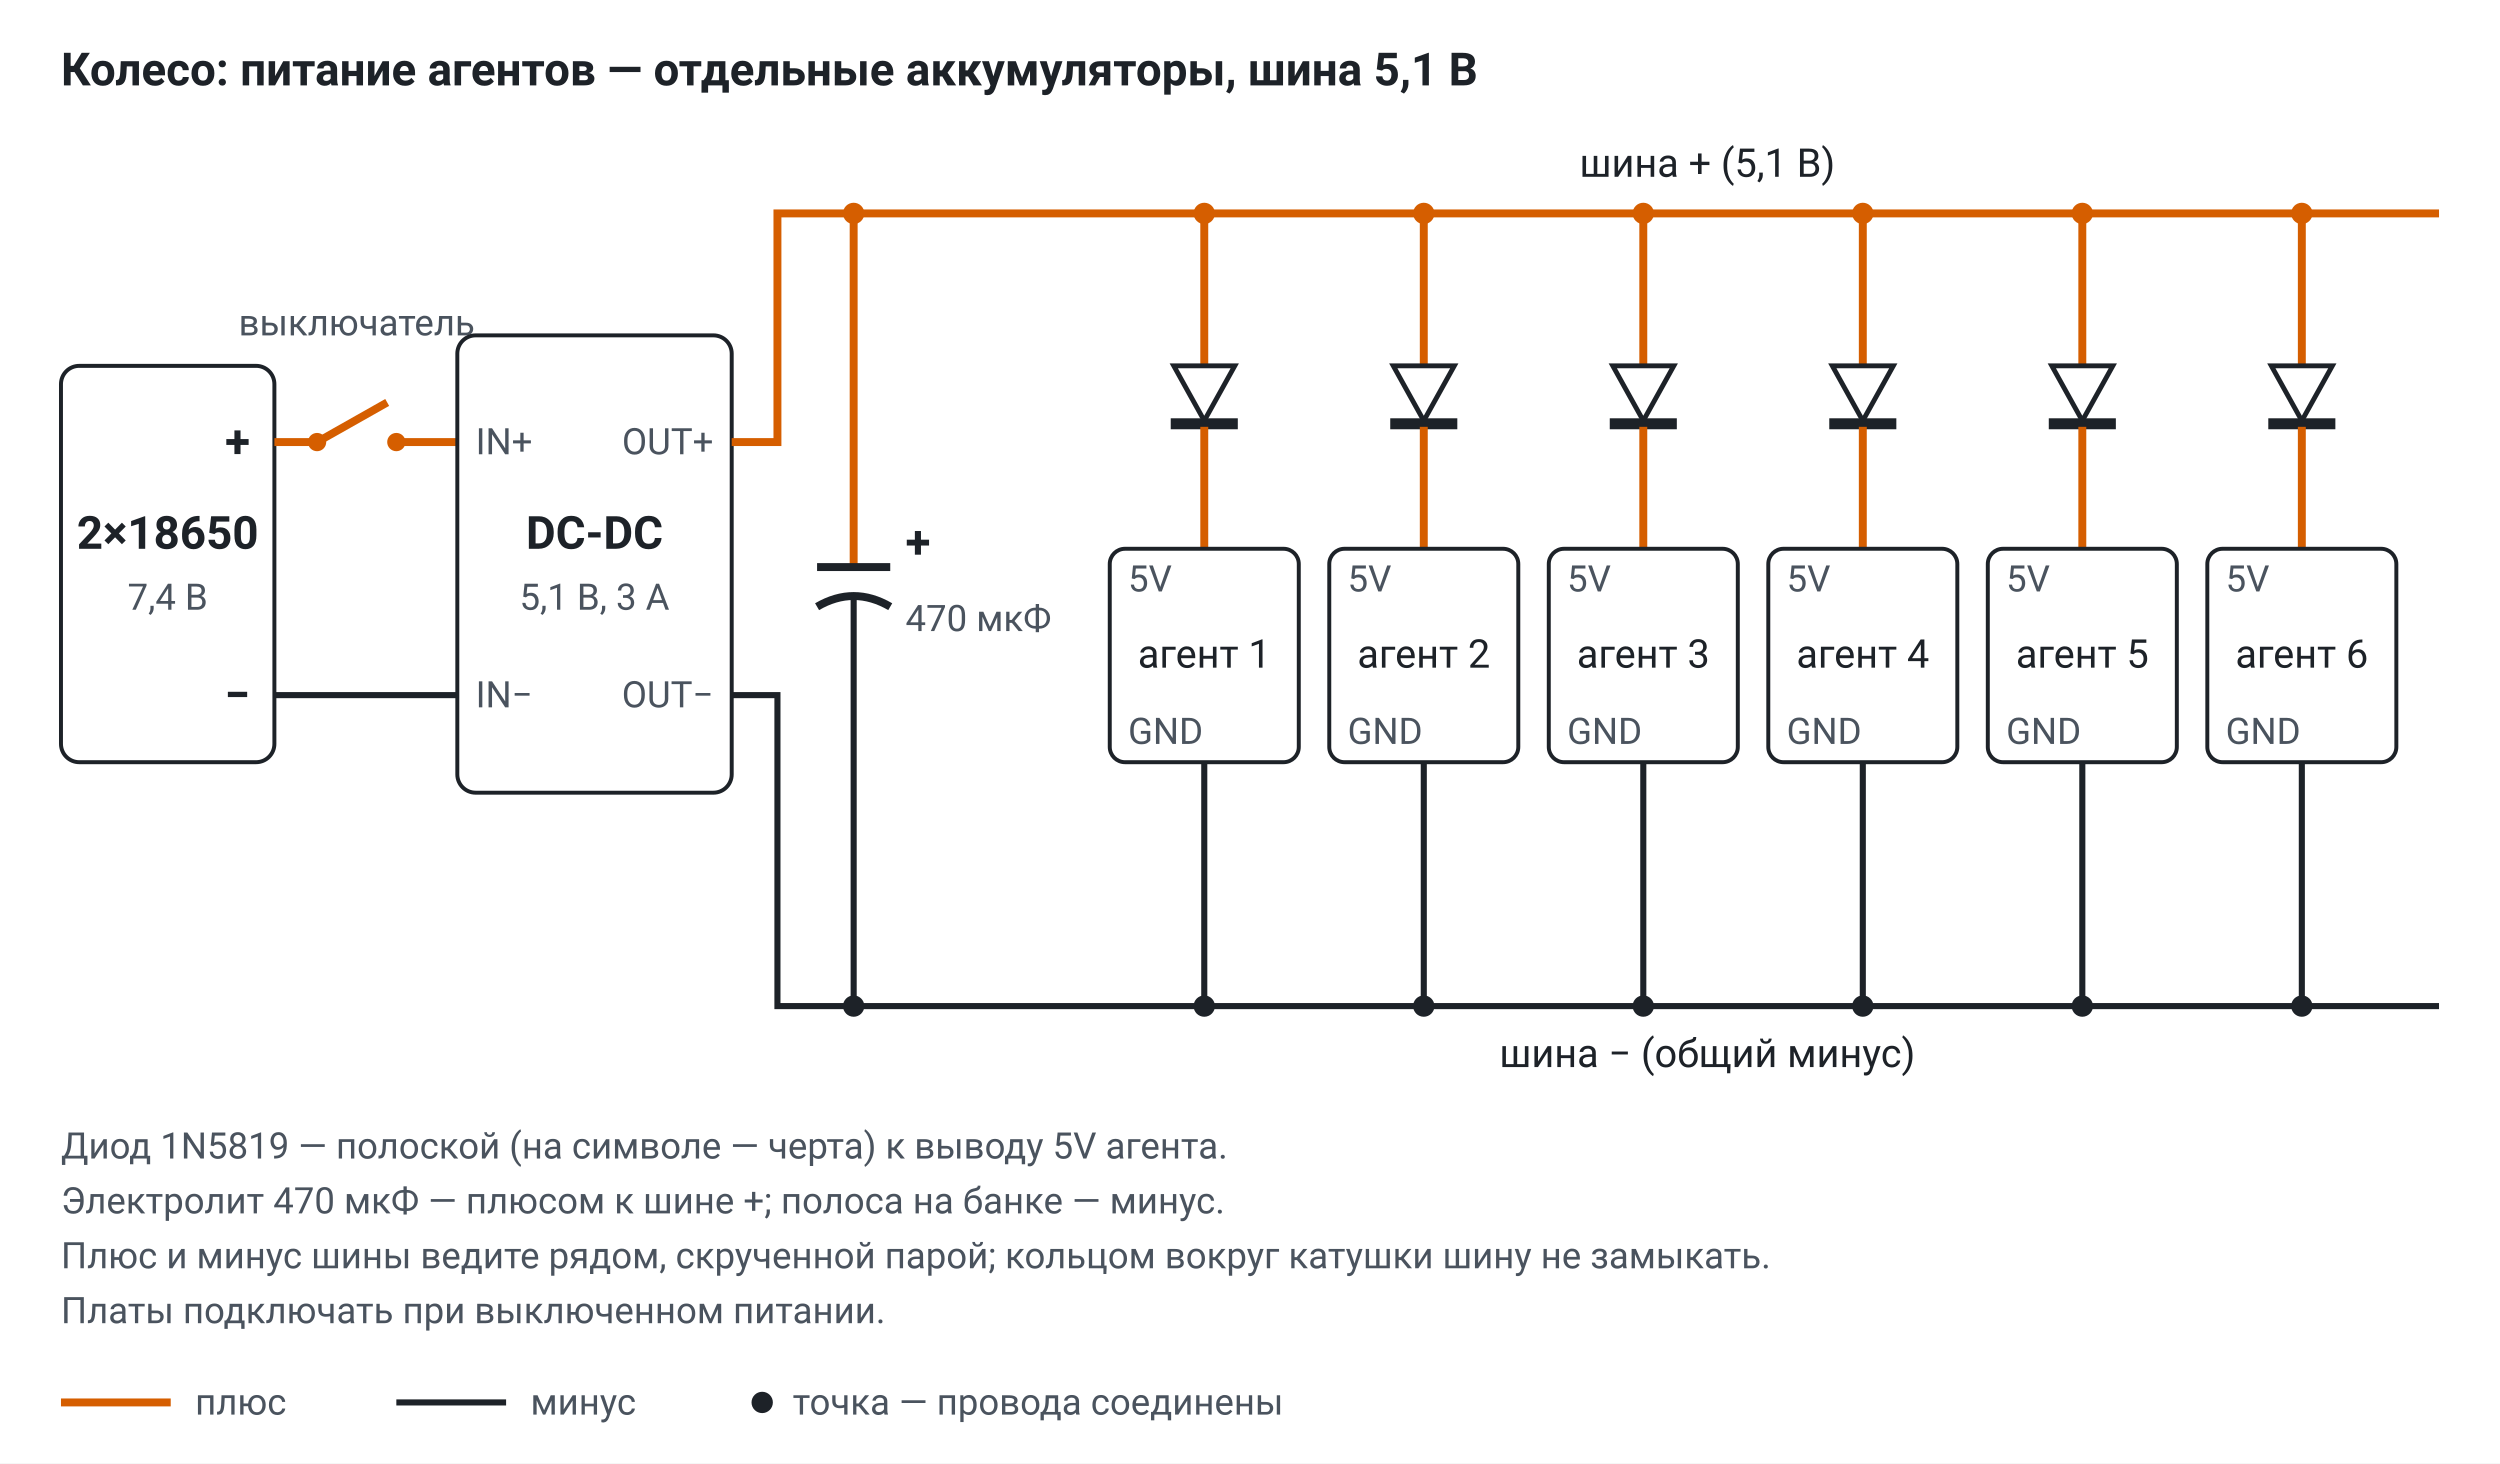
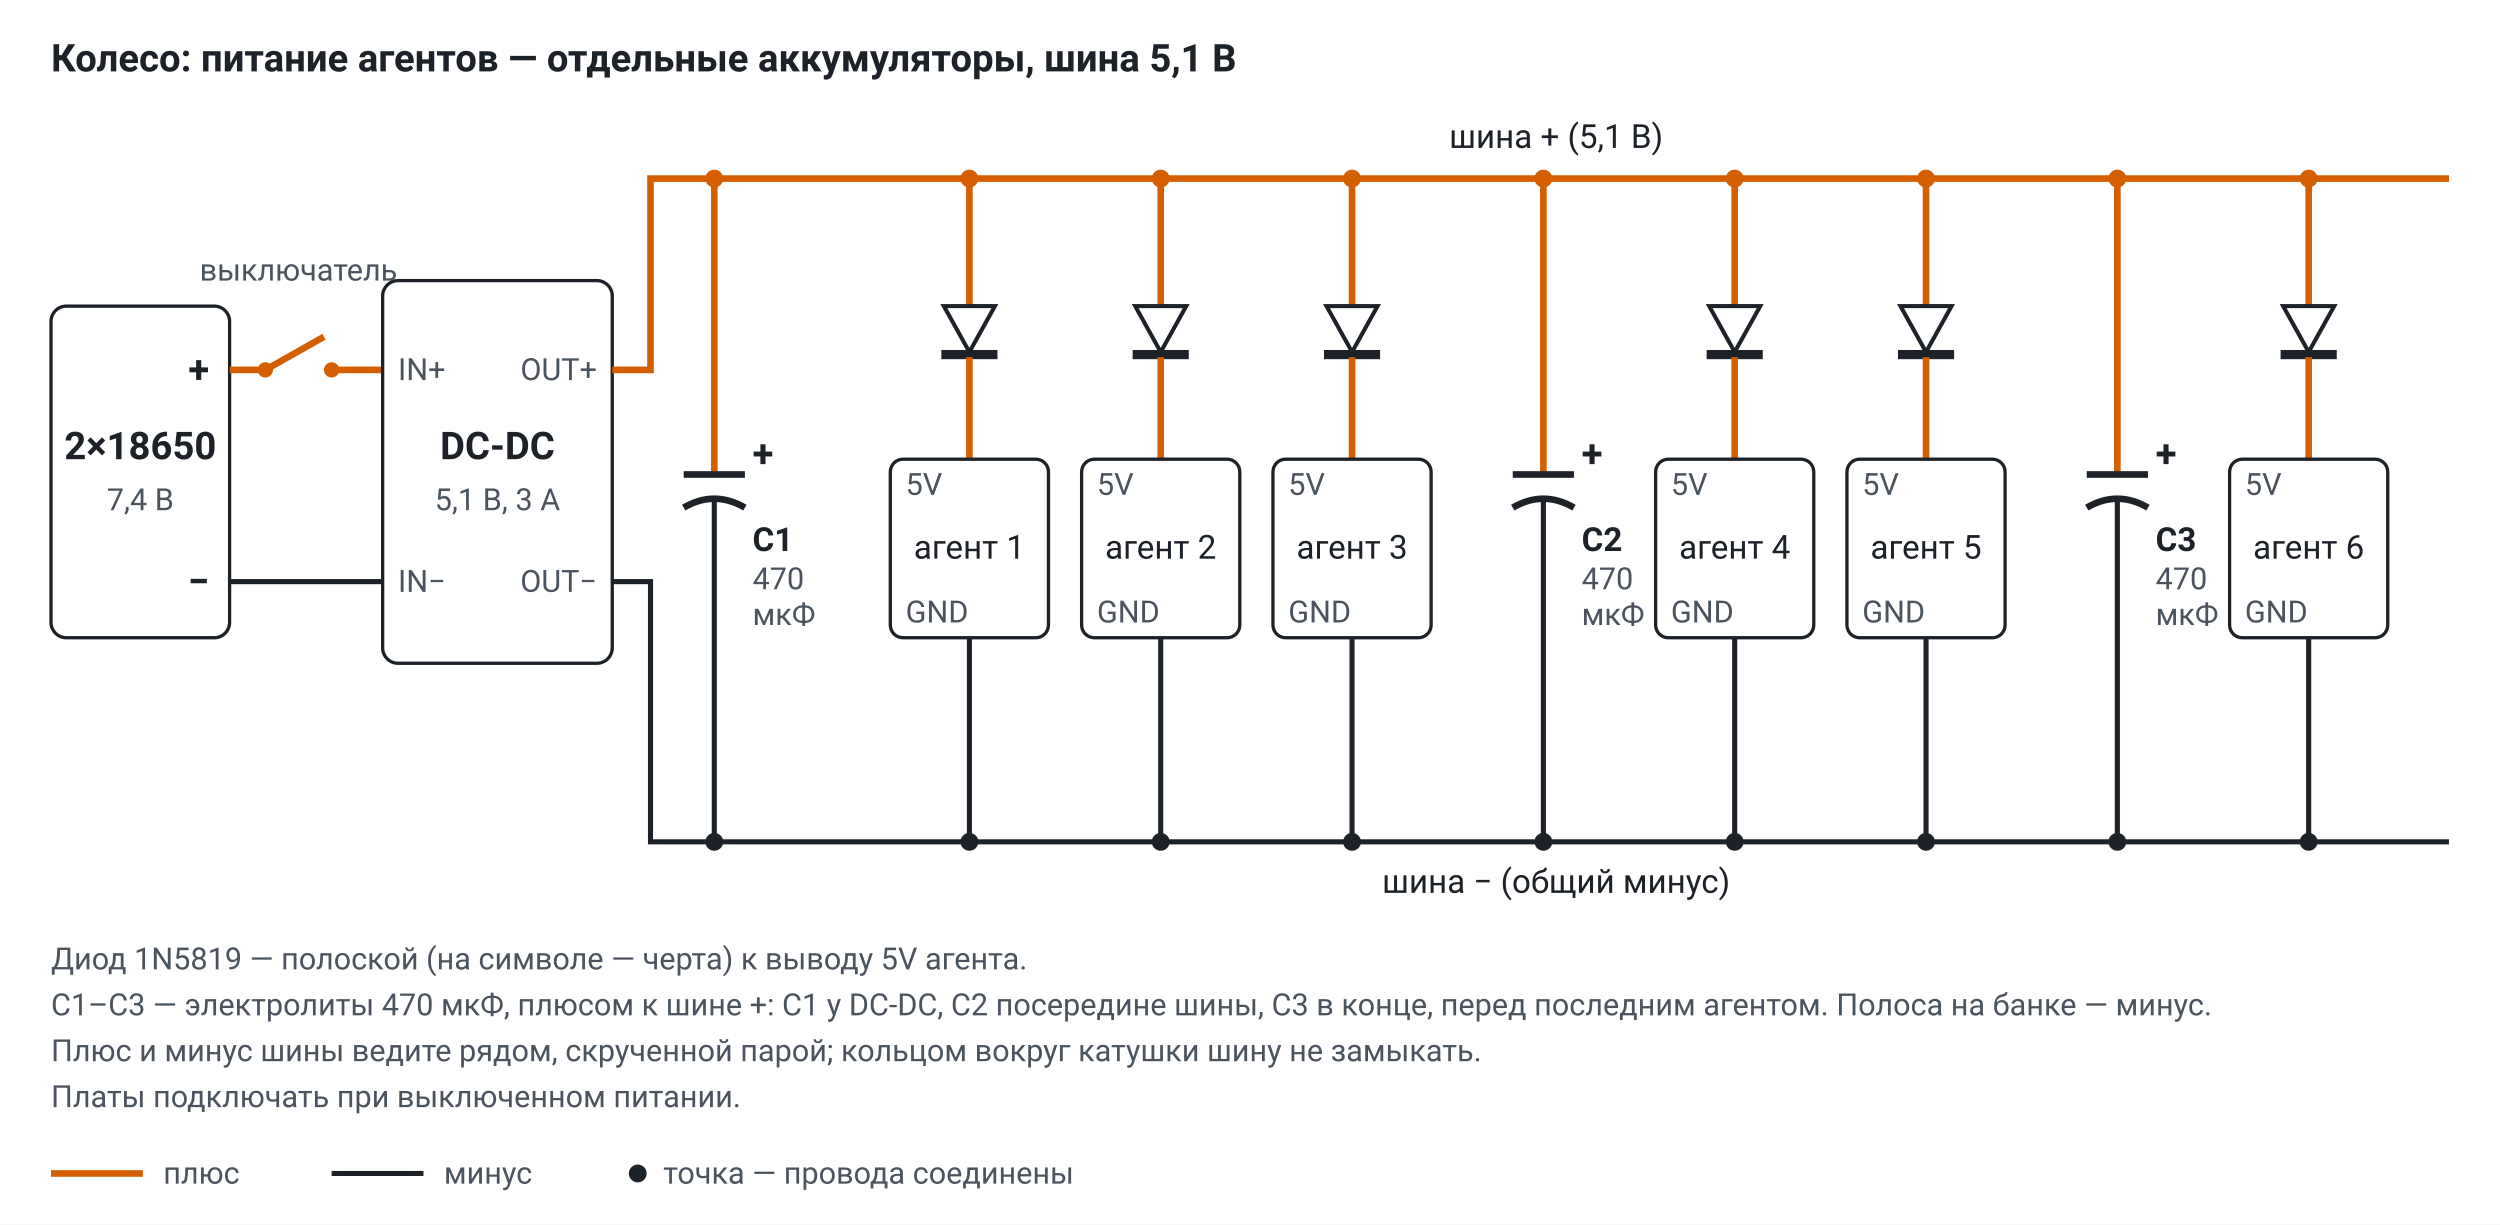
- <svg xmlns="http://www.w3.org/2000/svg" viewBox="0 0 820 480" width="820" height="480" role="img">
+ <svg xmlns="http://www.w3.org/2000/svg" viewBox="0 0 980 480" width="980" height="480" role="img">
  <style>
text{font-family:system-ui,-apple-system,"Segoe UI",Roboto,sans-serif;fill:#1d2228}
- .h{font-size:15px;font-weight:600}.t{font-size:13px}.s{font-size:12px;fill:#4a535e}
+ .h{font-size:15px;font-weight:600}.t{font-size:13px}.s{font-size:12px;fill:#4a535e}.x{font-size:10.5px;fill:#4a535e}
+ .b{font-weight:600}
.box{fill:#fff;stroke:#1d2228;stroke-width:1.3}
.p{stroke:#D55E00;stroke-width:2.6;fill:none}.m{stroke:#1d2228;stroke-width:2;fill:none}
.pl{stroke:#1d2228;stroke-width:2.6;fill:none}.d{fill:none;stroke:#1d2228;stroke-width:1.6}
+ .sig{stroke:#0072B2;stroke-width:1.8;fill:none;stroke-dasharray:6 4}
+ .tube{fill:#eef1f4;stroke:#1d2228;stroke-width:1.2;fill-rule:evenodd}
+ .wind{stroke:#7a828c;stroke-width:1.1}
+ .ax{stroke:#7a828c;stroke-width:5;fill:none}
+ .fr{fill:#f6f3ec;stroke:#b9b0a0;stroke-width:1.2}
+ .dash{stroke-dasharray:5 4}
</style>
-   <rect width="820" height="480" fill="#ffffff" />
+   <rect width="980" height="480" fill="#ffffff" />
  <text class="h" x="20" y="28">Колесо: питание агентов — отдельные аккумуляторы, шина 5,1 В</text>
  <rect class="box" x="20" y="120" width="70" height="130" rx="6" />
  <text class="h" x="55" y="180" text-anchor="middle">2×18650</text>
  <text class="s" x="55" y="200" text-anchor="middle">7,4 В</text>
  <text class="h" x="82" y="150" text-anchor="end">+</text>
  <text class="h" x="82" y="233" text-anchor="end">−</text>
  <line class="p" x1="90" y1="145" x2="104" y2="145" />
  <circle cx="104" cy="145" r="3" fill="#D55E00" />
  <circle cx="130" cy="145" r="3" fill="#D55E00" />
  <line class="p" x1="104" y1="145" x2="127" y2="132" />
  <line class="p" x1="130" y1="145" x2="150" y2="145" />
  <text class="s" x="117" y="110" text-anchor="middle">выключатель</text>
  <line class="m" x1="90" y1="228" x2="150" y2="228" />
  <rect class="box" x="150" y="110" width="90" height="150" rx="6" />
  <text class="h" x="195" y="180" text-anchor="middle">DC-DC</text>
  <text class="s" x="195" y="200" text-anchor="middle">5,1 В, 3 А</text>
  <text class="s" x="156" y="149">IN+</text>
  <text class="s" x="156" y="232">IN−</text>
  <text class="s" x="234" y="149" text-anchor="end">OUT+</text>
  <text class="s" x="234" y="232" text-anchor="end">OUT−</text>
-   <path class="p" d="M240 145 H255 V70 H800" />
-   <path class="m" d="M240 228 H255 V330 H800" />
-   <text class="t" x="560" y="58" text-anchor="middle">шина + (5,1 В)</text>
-   <text class="t" x="560" y="350" text-anchor="middle">шина − (общий минус)</text>
+   <path class="p" d="M240 145 H255 V70 H960" />
+   <path class="m" d="M240 228 H255 V330 H960" />
+   <text class="t" x="610" y="58" text-anchor="middle">шина + (5,1 В)</text>
+   <text class="t" x="610" y="350" text-anchor="middle">шина − (общий минус)</text>
  <line class="p" x1="280" y1="70" x2="280" y2="186" />
  <line class="pl" x1="268" y1="186" x2="292" y2="186" />
  <path class="pl" d="M268 199 Q280 192 292 199" />
  <line class="m" x1="280" y1="196" x2="280" y2="330" />
-   <text class="h" x="297" y="183">+</text>
-   <text class="s" x="297" y="207">470 мкФ</text>
+   <text class="h" x="295" y="183">+</text>
+   <text class="t b" x="295" y="216">C1</text>
+   <text class="s" x="295" y="231">470</text>
+   <text class="s" x="295" y="245">мкФ</text>
  <circle cx="280" cy="70" r="3.5" fill="#D55E00" />
  <circle cx="280" cy="330" r="3.5" fill="#1d2228" />
-   <g id="ag" transform="translate(24,0)">
-     <line class="p" x1="371" y1="70" x2="371" y2="120" />
-     <polygon class="d" points="361,120 381,120 371,138" />
-     <line class="pl" x1="360" y1="139" x2="382" y2="139" style="stroke-width:3.6" />
-     <line class="p" x1="371" y1="140" x2="371" y2="180" />
-     <circle cx="371" cy="70" r="3.5" fill="#D55E00" />
-     <rect class="box" x="340" y="180" width="62" height="70" rx="5" />
-     <text class="s" x="346" y="194">5V</text>
-     <text class="s" x="346" y="244">GND</text>
-     <line class="m" x1="371" y1="250" x2="371" y2="330" />
-     <circle cx="371" cy="330" r="3.5" fill="#1d2228" />
-   </g>
-   <text class="t" x="395" y="219" text-anchor="middle">агент 1</text>
-   <use href="#ag" x="72" />
-   <text class="t" x="467" y="219" text-anchor="middle">агент 2</text>
-   <use href="#ag" x="144" />
-   <text class="t" x="539" y="219" text-anchor="middle">агент 3</text>
-   <use href="#ag" x="216" />
-   <text class="t" x="611" y="219" text-anchor="middle">агент 4</text>
-   <use href="#ag" x="288" />
-   <text class="t" x="683" y="219" text-anchor="middle">агент 5</text>
-   <use href="#ag" x="360" />
-   <text class="t" x="755" y="219" text-anchor="middle">агент 6</text>
+   <line class="p" x1="380" y1="70" x2="380" y2="120" />
+   <polygon class="d" points="370,120 390,120 380,138" />
+   <line class="pl" x1="369" y1="139" x2="391" y2="139" style="stroke-width:3.6" />
+   <line class="p" x1="380" y1="140" x2="380" y2="180" />
+   <circle cx="380" cy="70" r="3.5" fill="#D55E00" />
+   <rect class="box" x="349" y="180" width="62" height="70" rx="5" />
+   <text class="s" x="355" y="194">5V</text>
+   <text class="s" x="355" y="244">GND</text>
+   <text class="t" x="380" y="219" text-anchor="middle">агент 1</text>
+   <line class="m" x1="380" y1="250" x2="380" y2="330" />
+   <circle cx="380" cy="330" r="3.5" fill="#1d2228" />
+   <line class="p" x1="455" y1="70" x2="455" y2="120" />
+   <polygon class="d" points="445,120 465,120 455,138" />
+   <line class="pl" x1="444" y1="139" x2="466" y2="139" style="stroke-width:3.6" />
+   <line class="p" x1="455" y1="140" x2="455" y2="180" />
+   <circle cx="455" cy="70" r="3.5" fill="#D55E00" />
+   <rect class="box" x="424" y="180" width="62" height="70" rx="5" />
+   <text class="s" x="430" y="194">5V</text>
+   <text class="s" x="430" y="244">GND</text>
+   <text class="t" x="455" y="219" text-anchor="middle">агент 2</text>
+   <line class="m" x1="455" y1="250" x2="455" y2="330" />
+   <circle cx="455" cy="330" r="3.5" fill="#1d2228" />
+   <line class="p" x1="530" y1="70" x2="530" y2="120" />
+   <polygon class="d" points="520,120 540,120 530,138" />
+   <line class="pl" x1="519" y1="139" x2="541" y2="139" style="stroke-width:3.6" />
+   <line class="p" x1="530" y1="140" x2="530" y2="180" />
+   <circle cx="530" cy="70" r="3.5" fill="#D55E00" />
+   <rect class="box" x="499" y="180" width="62" height="70" rx="5" />
+   <text class="s" x="505" y="194">5V</text>
+   <text class="s" x="505" y="244">GND</text>
+   <text class="t" x="530" y="219" text-anchor="middle">агент 3</text>
+   <line class="m" x1="530" y1="250" x2="530" y2="330" />
+   <circle cx="530" cy="330" r="3.5" fill="#1d2228" />
+   <line class="p" x1="605" y1="70" x2="605" y2="186" />
+   <line class="pl" x1="593" y1="186" x2="617" y2="186" />
+   <path class="pl" d="M593 199 Q605 192 617 199" />
+   <line class="m" x1="605" y1="196" x2="605" y2="330" />
+   <text class="h" x="620" y="183">+</text>
+   <text class="t b" x="620" y="216">C2</text>
+   <text class="s" x="620" y="231">470</text>
+   <text class="s" x="620" y="245">мкФ</text>
+   <circle cx="605" cy="70" r="3.5" fill="#D55E00" />
+   <circle cx="605" cy="330" r="3.5" fill="#1d2228" />
+   <line class="p" x1="680" y1="70" x2="680" y2="120" />
+   <polygon class="d" points="670,120 690,120 680,138" />
+   <line class="pl" x1="669" y1="139" x2="691" y2="139" style="stroke-width:3.6" />
+   <line class="p" x1="680" y1="140" x2="680" y2="180" />
+   <circle cx="680" cy="70" r="3.5" fill="#D55E00" />
+   <rect class="box" x="649" y="180" width="62" height="70" rx="5" />
+   <text class="s" x="655" y="194">5V</text>
+   <text class="s" x="655" y="244">GND</text>
+   <text class="t" x="680" y="219" text-anchor="middle">агент 4</text>
+   <line class="m" x1="680" y1="250" x2="680" y2="330" />
+   <circle cx="680" cy="330" r="3.5" fill="#1d2228" />
+   <line class="p" x1="755" y1="70" x2="755" y2="120" />
+   <polygon class="d" points="745,120 765,120 755,138" />
+   <line class="pl" x1="744" y1="139" x2="766" y2="139" style="stroke-width:3.6" />
+   <line class="p" x1="755" y1="140" x2="755" y2="180" />
+   <circle cx="755" cy="70" r="3.5" fill="#D55E00" />
+   <rect class="box" x="724" y="180" width="62" height="70" rx="5" />
+   <text class="s" x="730" y="194">5V</text>
+   <text class="s" x="730" y="244">GND</text>
+   <text class="t" x="755" y="219" text-anchor="middle">агент 5</text>
+   <line class="m" x1="755" y1="250" x2="755" y2="330" />
+   <circle cx="755" cy="330" r="3.5" fill="#1d2228" />
+   <line class="p" x1="830" y1="70" x2="830" y2="186" />
+   <line class="pl" x1="818" y1="186" x2="842" y2="186" />
+   <path class="pl" d="M818 199 Q830 192 842 199" />
+   <line class="m" x1="830" y1="196" x2="830" y2="330" />
+   <text class="h" x="845" y="183">+</text>
+   <text class="t b" x="845" y="216">C3</text>
+   <text class="s" x="845" y="231">470</text>
+   <text class="s" x="845" y="245">мкФ</text>
+   <circle cx="830" cy="70" r="3.5" fill="#D55E00" />
+   <circle cx="830" cy="330" r="3.5" fill="#1d2228" />
+   <line class="p" x1="905" y1="70" x2="905" y2="120" />
+   <polygon class="d" points="895,120 915,120 905,138" />
+   <line class="pl" x1="894" y1="139" x2="916" y2="139" style="stroke-width:3.6" />
+   <line class="p" x1="905" y1="140" x2="905" y2="180" />
+   <circle cx="905" cy="70" r="3.5" fill="#D55E00" />
+   <rect class="box" x="874" y="180" width="62" height="70" rx="5" />
+   <text class="s" x="880" y="194">5V</text>
+   <text class="s" x="880" y="244">GND</text>
+   <text class="t" x="905" y="219" text-anchor="middle">агент 6</text>
+   <line class="m" x1="905" y1="250" x2="905" y2="330" />
+   <circle cx="905" cy="330" r="3.5" fill="#1d2228" />
  <text class="s" x="20" y="380">Диод 1N5819 — полоской (на символе — черта) к выводу 5V агента.</text>
-   <text class="s" x="20" y="398">Электролит 470 мкФ — плюсом к шине +; полоса на банке — минус.</text>
+   <text class="s" x="20" y="398">C1–C3 — электролиты 470 мкФ, плюсом к шине +: C1 у DC-DC, C2 посередине шины, C3 в конце, перед последним агентом. Полоса на банке — минус.</text>
  <text class="s" x="20" y="416">Плюс и минус шины ведите рядом, скрученной парой; кольцом вокруг катушки шину не замыкать.</text>
  <text class="s" x="20" y="434">Платы подключать при выключенном питании.</text>
  <line class="p" x1="20" y1="460" x2="56" y2="460" />
  <text class="s" x="64" y="464">плюс</text>
  <line class="m" x1="130" y1="460" x2="166" y2="460" />
  <text class="s" x="174" y="464">минус</text>
  <circle cx="250" cy="460" r="3.5" fill="#1d2228" />
  <text class="s" x="260" y="464">точка — провода соединены</text>
</svg>
